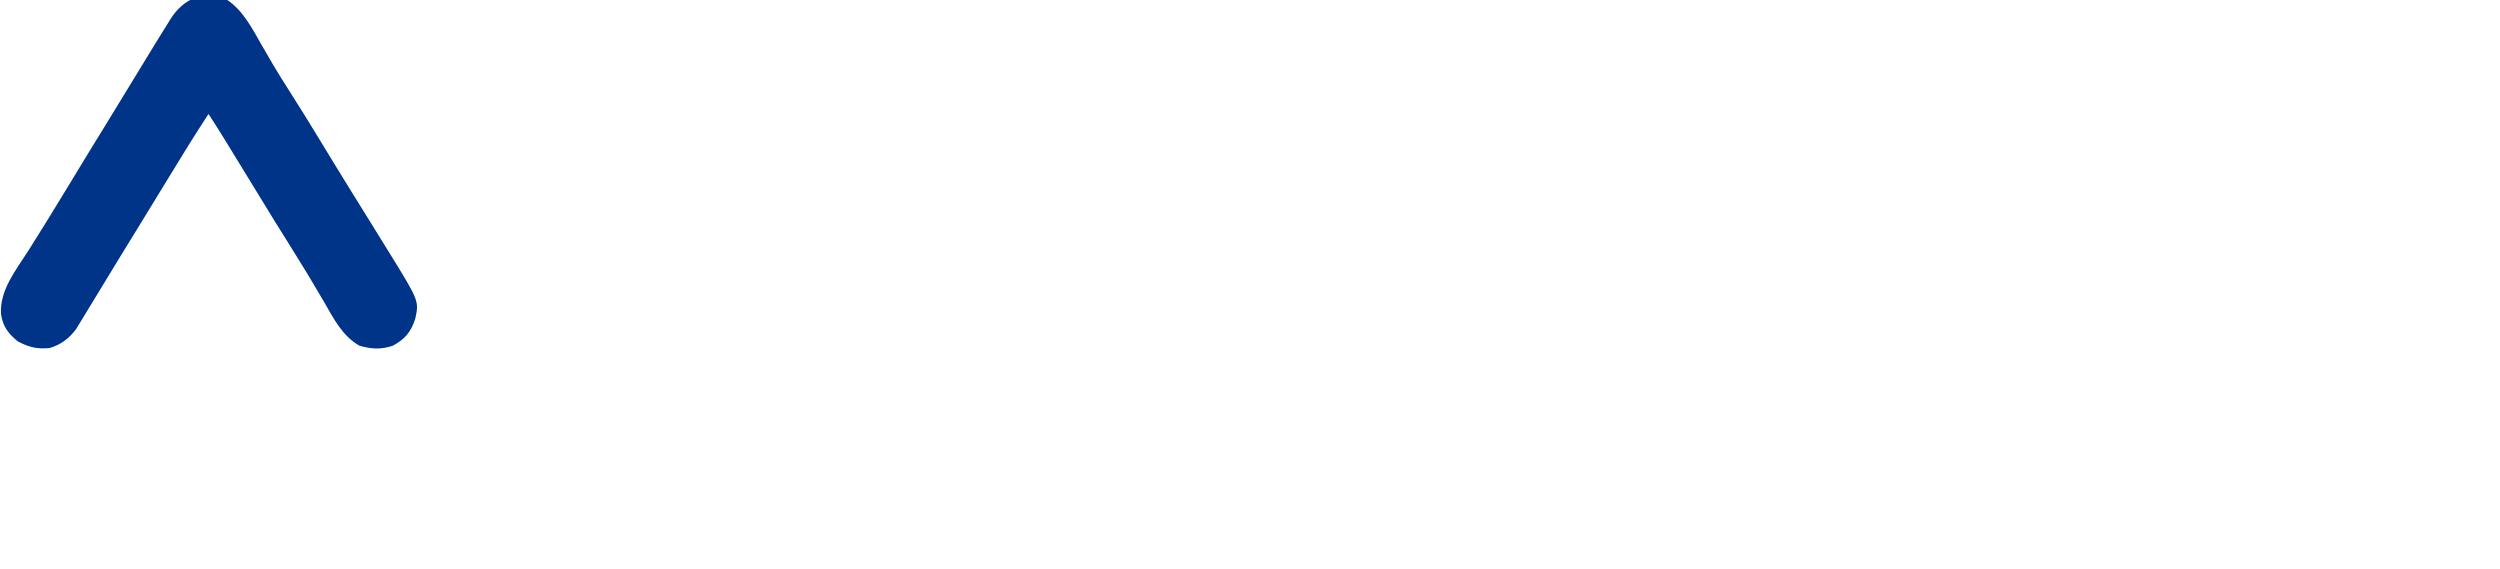
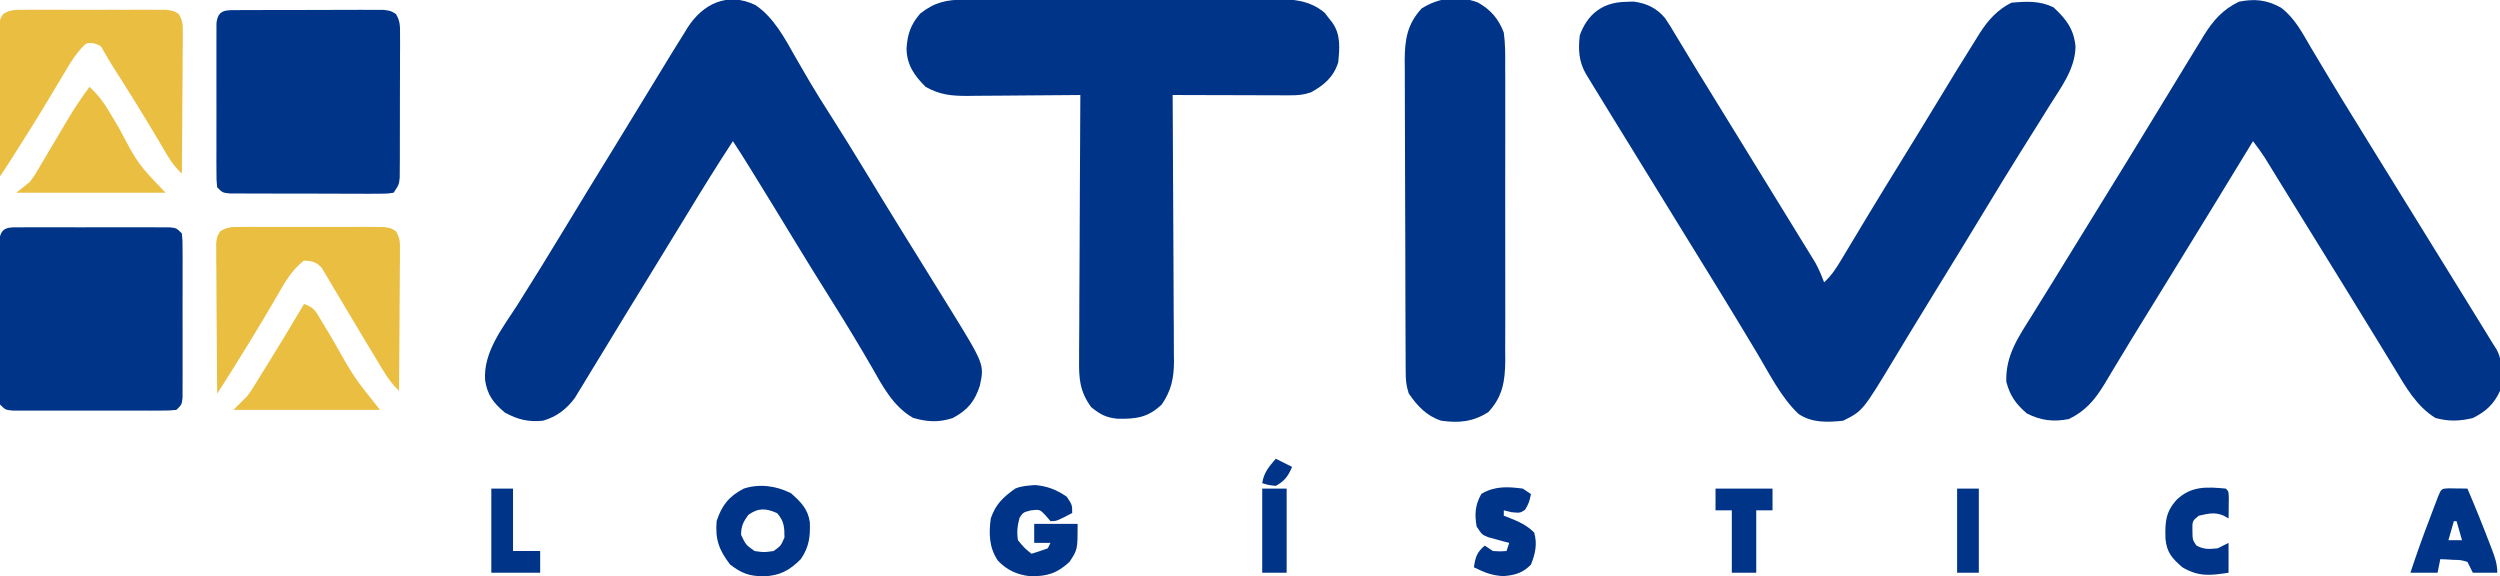
- <svg xmlns="http://www.w3.org/2000/svg" viewBox="-100 0 1100 250" preserveAspectRatio="xMidYMid meet">
-   <path d="M0 0 C6.854 4.551 10.976 12.496 14.927 19.468 C16.065 21.435 17.206 23.401 18.349 25.366 C18.917 26.343 19.485 27.32 20.07 28.326 C22.517 32.472 25.084 36.536 27.677 40.593 C32.096 47.521 36.416 54.503 40.677 61.53 C45.124 68.863 49.594 76.18 54.115 83.468 C54.634 84.306 55.153 85.144 55.689 86.008 C58.047 89.813 60.407 93.619 62.767 97.423 C64.556 100.306 66.341 103.191 68.124 106.077 C69.142 107.723 70.163 109.368 71.184 111.012 C84.388 132.397 84.388 132.397 82.74 140.155 C80.864 146.012 78.266 149.215 72.74 152.155 C67.588 153.872 63.234 153.593 58.115 152.093 C50.737 147.857 46.911 140.426 42.802 133.218 C38.107 125.126 33.286 117.134 28.302 109.218 C23.346 101.337 18.442 93.428 13.615 85.468 C8.939 77.759 4.235 70.07 -0.51 62.405 C-1.06 61.517 -1.609 60.63 -2.175 59.715 C-4.168 56.5 -6.162 53.302 -8.26 50.155 C-14.235 59.276 -19.96 68.533 -25.613 77.856 C-30.132 85.308 -34.687 92.737 -39.26 100.155 C-45.037 109.526 -50.782 118.915 -56.481 128.333 C-58.066 130.945 -59.663 133.55 -61.26 136.155 C-61.848 137.132 -62.436 138.11 -63.041 139.116 C-63.638 140.09 -64.235 141.063 -64.85 142.065 C-65.384 142.944 -65.918 143.824 -66.467 144.729 C-69.554 148.905 -73.26 151.726 -78.26 153.155 C-83.738 153.662 -87.42 152.754 -92.26 150.155 C-96.476 146.595 -98.743 143.673 -99.55 138.19 C-100.25 127.709 -92.906 118.737 -87.51 110.28 C-81.859 101.331 -76.299 92.336 -70.823 83.28 C-64.62 73.03 -58.371 62.809 -52.08 52.613 C-48.269 46.431 -44.483 40.234 -40.722 34.021 C-37.916 29.39 -35.092 24.77 -32.26 20.155 C-31.741 19.304 -31.221 18.453 -30.685 17.576 C-29.224 15.197 -27.746 12.831 -26.26 10.468 C-25.63 9.434 -25.63 9.434 -24.986 8.379 C-19.308 -0.533 -10.169 -4.88 0 0 Z" fill="#003489" />
+ <svg xmlns="http://www.w3.org/2000/svg" version="1.1" width="921" height="212">
+   <path d="M0 0 C6.854 4.551 10.976 12.496 14.927 19.468 C16.065 21.435 17.206 23.401 18.349 25.366 C18.917 26.343 19.485 27.32 20.07 28.326 C22.517 32.472 25.084 36.536 27.677 40.593 C32.096 47.521 36.416 54.503 40.677 61.53 C45.124 68.863 49.594 76.18 54.115 83.468 C54.634 84.306 55.153 85.144 55.689 86.008 C58.047 89.813 60.407 93.619 62.767 97.423 C64.556 100.306 66.341 103.191 68.124 106.077 C69.142 107.723 70.163 109.368 71.184 111.012 C84.388 132.397 84.388 132.397 82.74 140.155 C80.864 146.012 78.266 149.215 72.74 152.155 C67.588 153.872 63.234 153.593 58.115 152.093 C50.737 147.857 46.911 140.426 42.802 133.218 C38.107 125.126 33.286 117.134 28.302 109.218 C23.346 101.337 18.442 93.428 13.615 85.468 C8.939 77.759 4.235 70.07 -0.51 62.405 C-1.06 61.517 -1.609 60.63 -2.175 59.715 C-4.168 56.5 -6.162 53.302 -8.26 50.155 C-14.235 59.276 -19.96 68.533 -25.613 77.856 C-30.132 85.308 -34.687 92.737 -39.26 100.155 C-45.037 109.526 -50.782 118.915 -56.481 128.333 C-58.066 130.945 -59.663 133.55 -61.26 136.155 C-61.848 137.132 -62.436 138.11 -63.041 139.116 C-63.638 140.09 -64.235 141.063 -64.85 142.065 C-65.384 142.944 -65.918 143.824 -66.467 144.729 C-69.554 148.905 -73.26 151.726 -78.26 153.155 C-83.738 153.662 -87.42 152.754 -92.26 150.155 C-96.476 146.595 -98.743 143.673 -99.55 138.19 C-100.25 127.709 -92.906 118.737 -87.51 110.28 C-81.859 101.331 -76.299 92.336 -70.823 83.28 C-64.62 73.03 -58.371 62.809 -52.08 52.613 C-48.269 46.431 -44.483 40.234 -40.722 34.021 C-37.916 29.39 -35.092 24.77 -32.26 20.155 C-31.741 19.304 -31.221 18.453 -30.685 17.576 C-29.224 15.197 -27.746 12.831 -26.26 10.468 C-25.63 9.434 -25.63 9.434 -24.986 8.379 C-19.308 -0.533 -10.169 -4.88 0 0 Z " fill="#003489" transform="translate(278.2605,1.844971)" />
+   <path d="M0 0 C1.014 -0.037 2.029 -0.075 3.074 -0.113 C7.959 0.529 11.578 2.247 14.733 6.004 C16.166 8.102 17.467 10.244 18.75 12.438 C19.252 13.264 19.755 14.09 20.272 14.941 C21.375 16.755 22.47 18.573 23.56 20.395 C26.021 24.492 28.538 28.554 31.052 32.619 C33.095 35.928 35.131 39.24 37.164 42.555 C40.578 48.119 44.001 53.678 47.426 59.235 C50.069 63.526 52.708 67.819 55.346 72.112 C56.677 74.278 58.009 76.442 59.342 78.606 C61.294 81.777 63.241 84.951 65.188 88.125 C65.777 89.08 66.366 90.035 66.973 91.018 C67.516 91.906 68.058 92.793 68.617 93.707 C69.091 94.479 69.566 95.251 70.054 96.046 C71.365 98.407 72.363 100.787 73.312 103.312 C76.096 100.808 77.842 98.01 79.762 94.809 C80.437 93.689 81.112 92.569 81.807 91.415 C82.164 90.818 82.521 90.222 82.889 89.607 C84.403 87.077 85.926 84.552 87.449 82.027 C88.237 80.721 89.025 79.414 89.812 78.107 C93.666 71.712 97.578 65.353 101.5 59 C105.978 51.743 110.435 44.474 114.851 37.178 C119.615 29.314 124.398 21.459 129.312 13.688 C129.733 13.007 130.154 12.326 130.587 11.625 C133.672 6.806 137.092 2.923 142.312 0.312 C147.868 -0.195 152.731 -0.45 157.812 2 C162.509 6.344 165.337 10.038 165.938 16.5 C165.783 24.778 160.569 31.524 156.312 38.312 C155.199 40.107 154.086 41.901 152.973 43.695 C150.461 47.729 147.934 51.753 145.402 55.773 C141.156 62.536 137.008 69.356 132.875 76.188 C126.675 86.433 120.431 96.649 114.141 106.839 C110.888 112.114 107.65 117.396 104.445 122.699 C103.512 124.243 103.512 124.243 102.559 125.817 C101.4 127.736 100.244 129.657 99.091 131.579 C87.536 150.701 87.536 150.701 80.312 154.312 C74.587 154.892 68.856 155.174 63.904 151.811 C57.381 145.668 52.999 136.692 48.435 129.08 C46.581 125.989 44.715 122.905 42.852 119.82 C42.472 119.191 42.092 118.562 41.701 117.913 C37.919 111.65 34.09 105.416 30.25 99.188 C29.595 98.124 28.939 97.061 28.264 95.965 C26.942 93.82 25.619 91.675 24.296 89.53 C20.965 84.127 17.639 78.719 14.312 73.312 C10.562 67.217 6.811 61.121 3.057 55.028 C1.613 52.686 0.171 50.344 -1.272 48.001 C-2.276 46.372 -3.281 44.743 -4.285 43.113 C-6.09 40.182 -7.89 37.248 -9.688 34.312 C-10.267 33.368 -10.847 32.423 -11.444 31.449 C-11.986 30.558 -12.528 29.668 -13.086 28.75 C-13.804 27.572 -13.804 27.572 -14.537 26.371 C-17.089 21.806 -17.299 17.416 -16.688 12.312 C-13.851 4.404 -8.163 0.195 0 0 Z " fill="#003489" transform="translate(598.6875,0.6875)" />
+   <path d="M0 0 C5.117 3.853 7.932 9.418 11.117 14.859 C11.811 16.019 12.506 17.177 13.202 18.335 C14.648 20.74 16.087 23.149 17.521 25.562 C20.907 31.241 24.392 36.859 27.867 42.484 C29.201 44.651 30.534 46.818 31.867 48.984 C37.455 58.057 43.066 67.115 48.68 76.172 C55.905 87.828 63.116 99.493 70.305 111.172 C70.992 112.288 71.68 113.405 72.388 114.555 C73.033 115.604 73.679 116.654 74.344 117.734 C74.916 118.664 75.487 119.593 76.077 120.551 C76.606 121.416 77.135 122.281 77.68 123.172 C78.235 124.045 78.789 124.917 79.361 125.817 C81.978 130.491 81.261 135.989 80.68 141.172 C78.434 146.096 75.507 148.758 70.68 151.172 C65.782 152.354 61.81 152.473 56.93 151.172 C49.942 146.872 45.96 139.751 41.805 132.859 C40.661 130.988 39.518 129.117 38.375 127.246 C37.776 126.26 37.177 125.275 36.56 124.259 C33.287 118.884 29.98 113.53 26.68 108.172 C25.319 105.96 23.958 103.747 22.598 101.535 C18.034 94.119 13.452 86.714 8.863 79.312 C6.599 75.66 4.343 72.003 2.09 68.344 C1.498 67.384 0.907 66.425 0.298 65.437 C-0.835 63.599 -1.967 61.76 -3.096 59.921 C-3.606 59.095 -4.116 58.269 -4.641 57.418 C-5.087 56.693 -5.533 55.968 -5.993 55.22 C-7.348 53.129 -8.802 51.148 -10.32 49.172 C-10.661 49.732 -11.001 50.293 -11.352 50.871 C-20.274 65.563 -29.256 80.218 -38.275 94.852 C-41.012 99.295 -43.746 103.741 -46.479 108.188 C-47.821 110.368 -49.164 112.548 -50.509 114.727 C-53.701 119.901 -56.875 125.084 -60.004 130.297 C-60.877 131.739 -60.877 131.739 -61.767 133.21 C-62.848 134.998 -63.922 136.79 -64.985 138.589 C-68.518 144.4 -71.898 148.499 -78.133 151.547 C-83.815 152.661 -88.466 152.116 -93.633 149.484 C-97.653 146.025 -99.858 142.956 -101.195 137.797 C-101.53 128.087 -96.686 121.255 -91.695 113.297 C-90.927 112.054 -90.159 110.811 -89.393 109.567 C-87.815 107.011 -86.232 104.458 -84.644 101.908 C-81.815 97.365 -79.018 92.803 -76.219 88.241 C-72.927 82.88 -69.623 77.526 -66.32 72.172 C-63.611 67.777 -60.903 63.381 -58.195 58.984 C-57.533 57.909 -56.871 56.834 -56.188 55.726 C-52.382 49.541 -48.596 43.344 -44.831 37.135 C-42.553 33.382 -40.267 29.634 -37.979 25.888 C-36.865 24.065 -35.755 22.239 -34.646 20.413 C-33.048 17.784 -31.436 15.164 -29.82 12.547 C-29.352 11.771 -28.884 10.995 -28.401 10.196 C-24.956 4.663 -21.477 0.715 -15.508 -2.203 C-9.627 -3.356 -5.277 -2.905 0 0 Z " fill="#003489" transform="translate(840.3203,2.828125)" />
+   <path d="M0 0 C1.072 -0.006 2.145 -0.011 3.249 -0.017 C4.416 -0.018 5.582 -0.02 6.784 -0.021 C8.02 -0.026 9.257 -0.031 10.53 -0.036 C13.915 -0.048 17.299 -0.055 20.684 -0.06 C22.801 -0.063 24.918 -0.067 27.035 -0.071 C33.668 -0.085 40.3 -0.095 46.933 -0.098 C54.574 -0.103 62.215 -0.12 69.857 -0.149 C75.774 -0.171 81.691 -0.181 87.608 -0.182 C91.137 -0.184 94.666 -0.189 98.195 -0.207 C102.135 -0.227 106.074 -0.222 110.014 -0.216 C111.175 -0.225 112.335 -0.234 113.53 -0.244 C120.599 -0.208 127.029 0.103 132.652 4.894 C133.107 5.491 133.562 6.088 134.031 6.703 C134.504 7.302 134.977 7.902 135.464 8.519 C138.575 12.986 138.109 17.878 137.593 23.14 C135.881 28.502 132.444 31.457 127.593 34.14 C124.689 35.109 122.865 35.262 119.846 35.254 C118.886 35.254 117.925 35.254 116.935 35.254 C115.9 35.249 114.866 35.243 113.8 35.238 C112.739 35.237 111.678 35.235 110.585 35.234 C107.192 35.228 103.799 35.216 100.406 35.203 C98.107 35.198 95.808 35.193 93.509 35.189 C87.871 35.178 82.232 35.161 76.593 35.14 C76.602 36.451 76.611 37.761 76.62 39.111 C76.701 51.47 76.761 63.829 76.8 76.188 C76.821 82.542 76.85 88.895 76.895 95.249 C76.938 101.383 76.962 107.516 76.973 113.65 C76.98 115.988 76.994 118.326 77.016 120.664 C77.045 123.943 77.049 127.222 77.047 130.502 C77.062 131.464 77.076 132.427 77.091 133.418 C77.054 139.484 76.067 144.086 72.593 149.14 C67.499 153.986 63.189 154.504 56.386 154.414 C52.028 153.987 50.04 152.884 46.593 150.14 C42.318 144.244 42.035 139.588 42.139 132.432 C42.138 131.377 42.138 130.323 42.137 129.237 C42.14 125.768 42.171 122.3 42.203 118.832 C42.21 116.42 42.216 114.009 42.22 111.598 C42.235 105.263 42.274 98.929 42.319 92.595 C42.36 86.127 42.378 79.658 42.398 73.189 C42.441 60.506 42.508 47.823 42.593 35.14 C41.982 35.147 41.371 35.154 40.742 35.161 C34.367 35.227 27.991 35.272 21.615 35.305 C19.238 35.32 16.861 35.341 14.484 35.367 C11.06 35.403 7.638 35.42 4.214 35.433 C2.628 35.457 2.628 35.457 1.01 35.48 C-4.926 35.482 -9.196 35.069 -14.407 32.14 C-18.609 27.938 -21.35 24.052 -21.438 17.972 C-21.085 12.707 -19.925 9.23 -16.407 5.14 C-11.036 0.913 -6.697 0.021 0 0 Z " fill="#003489" transform="translate(355.4068,-0.1404419)" />
+   <path d="M0 0 C4.723 2.652 7.648 6.006 9.594 11.113 C10.177 15.315 10.14 19.478 10.111 23.715 C10.118 24.971 10.125 26.227 10.133 27.521 C10.151 30.951 10.144 34.38 10.131 37.81 C10.121 41.41 10.13 45.01 10.137 48.61 C10.144 54.654 10.134 60.699 10.115 66.744 C10.093 73.718 10.101 80.691 10.123 87.665 C10.141 93.667 10.143 99.669 10.133 105.671 C10.127 109.249 10.126 112.828 10.139 116.406 C10.153 120.398 10.134 124.39 10.111 128.383 C10.119 129.558 10.128 130.734 10.136 131.946 C10.058 139.498 9.201 145.257 3.84 150.988 C-1.812 154.504 -6.843 155.011 -13.406 154.113 C-18.855 152.366 -22.192 148.72 -25.406 144.113 C-26.412 141.095 -26.539 139.065 -26.553 135.909 C-26.561 134.831 -26.568 133.753 -26.575 132.642 C-26.578 131.459 -26.58 130.277 -26.583 129.058 C-26.593 127.189 -26.593 127.189 -26.603 125.283 C-26.623 121.149 -26.635 117.016 -26.645 112.883 C-26.649 111.458 -26.653 110.033 -26.657 108.609 C-26.676 101.913 -26.69 95.218 -26.698 88.522 C-26.708 80.803 -26.735 73.084 -26.775 65.366 C-26.805 59.393 -26.82 53.421 -26.823 47.449 C-26.826 43.885 -26.835 40.322 -26.86 36.758 C-26.887 32.777 -26.883 28.797 -26.876 24.816 C-26.895 23.057 -26.895 23.057 -26.915 21.262 C-26.867 13.693 -25.991 8.024 -20.688 2.238 C-14.307 -1.792 -7.161 -2.639 0 0 Z " fill="#003489" transform="translate(544.4062,0.8867188)" />
+   <path d="M0 0 C1.255 -0.006 2.509 -0.013 3.802 -0.019 C5.177 -0.016 6.553 -0.011 7.928 -0.007 C9.333 -0.008 10.737 -0.01 12.142 -0.013 C15.088 -0.016 18.033 -0.011 20.979 -0.002 C24.759 0.009 28.538 0.003 32.318 -0.009 C35.22 -0.016 38.121 -0.014 41.022 -0.009 C42.416 -0.008 43.81 -0.009 45.204 -0.014 C47.15 -0.019 49.097 -0.01 51.043 0 C52.152 0.002 53.26 0.003 54.403 0.005 C57.021 0.259 57.021 0.259 59.021 2.259 C59.275 4.878 59.275 4.878 59.28 8.237 C59.287 9.492 59.293 10.747 59.299 12.039 C59.296 13.415 59.292 14.79 59.287 16.165 C59.288 17.57 59.29 18.975 59.293 20.38 C59.296 23.325 59.292 26.271 59.282 29.216 C59.271 32.996 59.277 36.776 59.289 40.556 C59.297 43.457 59.294 46.358 59.289 49.259 C59.288 50.653 59.289 52.047 59.294 53.441 C59.299 55.388 59.29 57.334 59.28 59.28 C59.279 60.389 59.277 61.498 59.275 62.64 C59.021 65.259 59.021 65.259 57.021 67.259 C54.403 67.513 54.403 67.513 51.043 67.518 C49.788 67.524 48.534 67.53 47.241 67.537 C45.866 67.533 44.49 67.529 43.115 67.524 C41.71 67.526 40.306 67.528 38.901 67.53 C35.955 67.533 33.01 67.529 30.064 67.52 C26.284 67.508 22.505 67.515 18.725 67.527 C15.823 67.534 12.922 67.532 10.021 67.526 C8.627 67.525 7.233 67.527 5.839 67.531 C3.893 67.536 1.946 67.527 0 67.518 C-1.109 67.516 -2.217 67.514 -3.36 67.513 C-5.979 67.259 -5.979 67.259 -7.979 65.259 C-8.232 62.64 -8.232 62.64 -8.237 59.28 C-8.244 58.026 -8.25 56.771 -8.256 55.478 C-8.253 54.103 -8.249 52.728 -8.244 51.353 C-8.245 49.948 -8.247 48.543 -8.25 47.138 C-8.253 44.192 -8.249 41.247 -8.239 38.301 C-8.228 34.521 -8.234 30.742 -8.246 26.962 C-8.254 24.061 -8.251 21.159 -8.246 18.258 C-8.245 16.864 -8.246 15.47 -8.251 14.076 C-8.256 12.13 -8.247 10.184 -8.237 8.237 C-8.236 7.129 -8.234 6.02 -8.232 4.878 C-7.715 -0.458 -4.564 0.007 0 0 Z " fill="#003489" transform="translate(7.978516,83.74121)" />
+   <path d="M0 0 C1.847 -0.014 1.847 -0.014 3.732 -0.029 C5.082 -0.029 6.432 -0.028 7.781 -0.026 C9.162 -0.03 10.542 -0.034 11.922 -0.039 C14.816 -0.047 17.71 -0.046 20.604 -0.041 C24.315 -0.035 28.025 -0.052 31.735 -0.075 C34.586 -0.09 37.436 -0.091 40.287 -0.088 C41.655 -0.088 43.023 -0.094 44.391 -0.104 C46.304 -0.116 48.216 -0.107 50.129 -0.098 C51.218 -0.098 52.306 -0.099 53.428 -0.1 C56.129 0.275 56.129 0.275 57.981 1.43 C59.621 4.066 59.503 6.073 59.501 9.167 C59.511 10.984 59.511 10.984 59.52 12.838 C59.511 14.147 59.502 15.457 59.492 16.806 C59.492 18.162 59.492 19.518 59.494 20.874 C59.494 23.716 59.483 26.557 59.465 29.398 C59.443 33.04 59.442 36.682 59.449 40.323 C59.452 43.124 59.446 45.924 59.436 48.724 C59.43 50.72 59.431 52.715 59.433 54.711 C59.423 55.923 59.414 57.134 59.404 58.382 C59.397 59.984 59.397 59.984 59.39 61.618 C59.129 64.275 59.129 64.275 57.129 67.275 C54.51 67.649 54.51 67.649 51.151 67.647 C49.896 67.653 48.641 67.659 47.349 67.666 C45.973 67.657 44.598 67.648 43.223 67.638 C41.818 67.637 40.413 67.638 39.008 67.639 C36.063 67.639 33.117 67.629 30.172 67.611 C26.392 67.588 22.612 67.588 18.832 67.594 C15.931 67.598 13.03 67.591 10.128 67.581 C8.735 67.577 7.341 67.576 5.947 67.578 C4 67.578 2.054 67.564 0.108 67.549 C-1.001 67.545 -2.11 67.54 -3.252 67.535 C-5.871 67.275 -5.871 67.275 -7.871 65.275 C-8.125 62.656 -8.125 62.656 -8.13 59.296 C-8.136 58.041 -8.142 56.787 -8.149 55.494 C-8.145 54.119 -8.141 52.744 -8.136 51.368 C-8.138 49.964 -8.14 48.559 -8.142 47.154 C-8.145 44.208 -8.141 41.263 -8.132 38.317 C-8.12 34.537 -8.127 30.758 -8.139 26.978 C-8.146 24.077 -8.144 21.175 -8.138 18.274 C-8.137 16.88 -8.139 15.486 -8.143 14.092 C-8.149 12.146 -8.139 10.2 -8.13 8.253 C-8.128 7.144 -8.126 6.036 -8.125 4.893 C-7.612 -0.393 -4.535 0.019 0 0 Z " fill="#003489" transform="translate(87.87085,3.725342)" />
+   <path d="M0 0 C1.817 -0.014 1.817 -0.014 3.671 -0.029 C4.98 -0.023 6.29 -0.017 7.639 -0.01 C8.995 -0.012 10.351 -0.015 11.707 -0.019 C14.549 -0.023 17.39 -0.017 20.231 -0.003 C23.873 0.014 27.514 0.004 31.156 -0.014 C33.956 -0.024 36.756 -0.021 39.557 -0.013 C41.552 -0.01 43.548 -0.019 45.544 -0.029 C46.755 -0.019 47.967 -0.01 49.215 0 C50.283 0.002 51.351 0.005 52.451 0.007 C55.107 0.388 55.107 0.388 56.954 1.564 C58.565 4.112 58.468 5.956 58.448 8.961 C58.448 10.102 58.448 11.243 58.447 12.419 C58.432 13.65 58.416 14.881 58.4 16.15 C58.396 17.411 58.392 18.672 58.388 19.971 C58.374 23.32 58.347 26.668 58.313 30.017 C58.283 33.436 58.269 36.854 58.254 40.273 C58.221 46.978 58.171 53.683 58.107 60.388 C55.845 58.187 54.21 56.118 52.611 53.388 C51.905 52.194 51.905 52.194 51.185 50.976 C50.685 50.122 50.185 49.268 49.67 48.388 C44.049 38.895 38.221 29.549 32.277 20.256 C31.283 18.669 30.345 17.047 29.42 15.419 C28.236 13.177 28.236 13.177 25.67 12.326 C22.996 12.119 22.996 12.119 21.137 14.095 C19.138 16.353 17.617 18.554 16.076 21.142 C15.518 22.071 14.96 22.999 14.386 23.956 C13.799 24.944 13.212 25.932 12.607 26.951 C11.364 29.02 10.119 31.089 8.873 33.158 C8.247 34.198 7.621 35.237 6.977 36.309 C4.158 40.953 1.266 45.55 -1.643 50.138 C-2.143 50.929 -2.644 51.72 -3.16 52.535 C-5.045 55.505 -6.941 58.461 -8.893 61.388 C-8.962 53.878 -9.015 46.367 -9.048 38.857 C-9.064 35.369 -9.085 31.882 -9.119 28.395 C-9.158 24.386 -9.172 20.378 -9.186 16.369 C-9.201 15.115 -9.217 13.862 -9.232 12.571 C-9.233 11.41 -9.233 10.249 -9.233 9.053 C-9.24 8.029 -9.246 7.006 -9.253 5.951 C-8.893 3.388 -8.893 3.388 -7.74 1.558 C-5.106 -0.11 -3.107 0.007 0 0 Z " fill="#EABE41" transform="translate(8.892578,3.611816)" />
+   <path d="M0 0 C1.817 -0.014 1.817 -0.014 3.671 -0.029 C4.98 -0.023 6.29 -0.017 7.639 -0.01 C8.995 -0.012 10.351 -0.015 11.707 -0.019 C14.549 -0.023 17.39 -0.017 20.231 -0.003 C23.873 0.014 27.514 0.004 31.156 -0.014 C33.956 -0.024 36.756 -0.021 39.557 -0.013 C41.552 -0.01 43.548 -0.019 45.544 -0.029 C46.755 -0.019 47.967 -0.01 49.215 0 C50.283 0.002 51.351 0.005 52.451 0.007 C55.107 0.388 55.107 0.388 56.954 1.564 C58.565 4.112 58.468 5.956 58.448 8.961 C58.448 10.102 58.448 11.243 58.447 12.419 C58.432 13.65 58.416 14.881 58.4 16.15 C58.396 17.411 58.392 18.672 58.388 19.971 C58.374 23.32 58.347 26.668 58.313 30.017 C58.283 33.436 58.269 36.854 58.254 40.273 C58.221 46.978 58.171 53.683 58.107 60.388 C55.67 58.026 53.959 55.721 52.209 52.802 C51.653 51.881 51.098 50.959 50.525 50.01 C49.934 49.021 49.342 48.032 48.732 47.013 C47.476 44.94 46.22 42.867 44.963 40.794 C42.443 36.62 39.949 32.431 37.471 28.232 C36.329 26.326 35.187 24.419 34.045 22.513 C33.522 21.61 32.999 20.708 32.459 19.777 C31.96 18.95 31.461 18.123 30.947 17.271 C30.518 16.543 30.089 15.815 29.646 15.064 C27.589 12.823 26.107 12.558 23.107 12.388 C18.278 16.056 15.603 21.204 12.607 26.388 C11.559 28.169 10.51 29.949 9.459 31.728 C8.915 32.651 8.372 33.574 7.812 34.524 C4.928 39.37 1.957 44.161 -1.018 48.951 C-1.574 49.849 -2.13 50.746 -2.703 51.671 C-4.731 54.938 -6.76 58.189 -8.893 61.388 C-8.962 53.878 -9.015 46.367 -9.048 38.857 C-9.064 35.369 -9.085 31.882 -9.119 28.395 C-9.158 24.386 -9.172 20.378 -9.186 16.369 C-9.201 15.115 -9.217 13.862 -9.232 12.571 C-9.233 11.41 -9.233 10.249 -9.233 9.053 C-9.24 8.029 -9.246 7.006 -9.253 5.951 C-8.893 3.388 -8.893 3.388 -7.74 1.558 C-5.106 -0.11 -3.107 0.007 0 0 Z " fill="#EABE41" transform="translate(88.89258,83.61182)" />
+   <path d="M0 0 C3.944 1.315 4.434 2.899 6.547 6.434 C7.568 8.121 7.568 8.121 8.609 9.842 C9.323 11.04 10.037 12.239 10.75 13.438 C18.376 26.962 18.376 26.962 28 39 C10.18 39 -7.64 39 -26 39 C-23.525 36.525 -23.525 36.525 -21 34 C-19.462 31.968 -19.462 31.968 -18.203 29.883 C-17.723 29.118 -17.243 28.352 -16.749 27.564 C-16.007 26.357 -16.007 26.357 -15.25 25.125 C-14.732 24.294 -14.214 23.463 -13.681 22.606 C-9.034 15.123 -4.487 7.58 0 0 Z " fill="#EABE41" transform="translate(112,112)" />
+   <path d="M0 0 C2.986 2.793 5.125 5.557 7.207 9.07 C7.794 10.05 8.381 11.03 8.986 12.039 C9.89 13.567 9.89 13.567 10.812 15.125 C17.845 28.429 17.845 28.429 28 39 C9.85 39 -8.3 39 -27 39 C-25.35 37.68 -23.7 36.36 -22 35 C-19.879 32.066 -19.879 32.066 -17.969 28.73 C-17.61 28.131 -17.252 27.532 -16.883 26.915 C-15.746 25.011 -14.622 23.1 -13.5 21.188 C-12.015 18.678 -10.524 16.172 -9.031 13.668 C-8.678 13.074 -8.325 12.48 -7.961 11.868 C-5.496 7.749 -2.887 3.832 0 0 Z " fill="#EABE41" transform="translate(33,32)" />
+   <path d="M0 0 C3.613 3.183 6.258 5.777 6.973 10.711 C7.154 15.954 6.698 19.908 3.625 24.312 C-0.554 28.515 -4.182 30.45 -10.125 30.625 C-15.429 30.555 -18.15 29.523 -22.375 26.312 C-26.489 21.008 -27.925 17.026 -27.375 10.312 C-25.483 4.517 -22.881 1.18 -17.375 -1.688 C-11.523 -3.582 -5.421 -2.71 0 0 Z M-15.688 8 C-17.602 10.623 -18.296 12.065 -18.375 15.312 C-16.624 19.025 -16.624 19.025 -13.375 21.312 C-9.959 21.813 -9.959 21.813 -6.375 21.312 C-3.697 19.381 -3.697 19.381 -2.375 16.312 C-2.375 12.499 -2.525 10.288 -5.062 7.375 C-9.094 5.523 -12.046 5.343 -15.688 8 Z " fill="#003489" transform="translate(291.375,181.6875)" />
+   <path d="M0 0 C4.553 0.379 7.988 1.727 11.75 4.312 C13.75 7.312 13.75 7.312 13.75 10.312 C8 13.312 8 13.312 5.75 13.312 C5.173 12.632 4.595 11.951 4 11.25 C1.85 8.973 1.85 8.973 -1.375 9.312 C-4.272 10.038 -4.272 10.038 -5.625 12 C-6.446 15.039 -6.699 17.172 -6.25 20.312 C-3.875 23.189 -3.875 23.189 -1.25 25.312 C0.77 24.711 2.771 24.039 4.75 23.312 C5.08 22.652 5.41 21.992 5.75 21.312 C3.77 21.312 1.79 21.312 -0.25 21.312 C-0.25 19.003 -0.25 16.692 -0.25 14.312 C5.03 14.312 10.31 14.312 15.75 14.312 C15.75 23.761 15.75 23.761 12.75 28.312 C8.093 32.62 4.353 33.687 -1.836 33.586 C-6.542 33.053 -10.373 31.305 -13.637 27.84 C-16.876 23.031 -17.004 17.935 -16.25 12.312 C-14.458 7.035 -11.674 4.473 -7.25 1.312 C-4.789 0.28 -2.684 0.258 0 0 Z " fill="#003489" transform="translate(381.25,178.6875)" />
+   <path d="M0 0 C1.236 0.017 1.236 0.017 2.496 0.035 C3.322 0.044 4.149 0.053 5 0.062 C5.638 0.074 6.276 0.086 6.934 0.098 C9.845 6.899 12.616 13.745 15.246 20.66 C15.512 21.35 15.779 22.041 16.053 22.752 C17.156 25.68 17.934 27.941 17.934 31.098 C14.964 31.098 11.994 31.098 8.934 31.098 C8.274 29.778 7.614 28.458 6.934 27.098 C4.517 26.396 4.517 26.396 1.809 26.348 C0.899 26.291 -0.012 26.234 -0.949 26.176 C-1.997 26.137 -1.997 26.137 -3.066 26.098 C-3.396 27.748 -3.726 29.398 -4.066 31.098 C-7.366 31.098 -10.666 31.098 -14.066 31.098 C-11.87 24.357 -9.47 17.72 -6.941 11.098 C-6.582 10.145 -6.222 9.192 -5.852 8.211 C-5.507 7.307 -5.163 6.404 -4.809 5.473 C-4.498 4.655 -4.187 3.838 -3.867 2.996 C-2.657 0.126 -2.657 0.126 0 0 Z M1.934 12.098 C1.274 14.408 0.614 16.718 -0.066 19.098 C1.584 19.098 3.234 19.098 4.934 19.098 C4.274 16.788 3.614 14.478 2.934 12.098 C2.604 12.098 2.274 12.098 1.934 12.098 Z " fill="#003489" transform="translate(902.0664,179.9023)" />
+   <path d="M0 0 C0.99 0.66 1.98 1.32 3 2 C2.607 4.282 2.087 5.867 0.812 7.812 C-1 9 -1 9 -4.188 8.688 C-5.116 8.461 -6.044 8.234 -7 8 C-7 8.66 -7 9.32 -7 10 C-6.385 10.231 -5.77 10.461 -5.137 10.699 C-1.505 12.165 1.396 13.396 4.188 16.188 C5.412 20.427 4.615 23.939 3 28 C-0.006 31.103 -2.957 31.92 -7.25 32.25 C-11.584 31.961 -14.135 30.893 -18 29 C-17.502 25.312 -16.899 23.395 -14 21 C-13.01 21.66 -12.02 22.32 -11 23 C-8.375 23.167 -8.375 23.167 -6 23 C-5.67 22.01 -5.34 21.02 -5 20 C-5.699 19.818 -6.397 19.636 -7.117 19.449 C-8.027 19.198 -8.937 18.946 -9.875 18.688 C-10.78 18.444 -11.685 18.2 -12.617 17.949 C-15 17 -15 17 -17 14 C-17.813 9.43 -17.562 5.984 -15.25 1.938 C-10.386 -0.962 -5.538 -0.749 0 0 Z " fill="#003489" transform="translate(561,180)" />
+   <path d="M0 0 C1 1 1 1 1.098 3.285 C1.086 4.202 1.074 5.118 1.062 6.062 C1.053 6.982 1.044 7.901 1.035 8.848 C1.024 9.558 1.012 10.268 1 11 C0.415 10.665 -0.17 10.33 -0.773 9.984 C-4.076 8.524 -6.546 9.232 -10 10 C-12.364 11.937 -12.364 11.937 -12.312 15.438 C-12.267 18.857 -12.267 18.857 -10.875 20.938 C-8.129 22.493 -6.105 22.317 -3 22 C-1.68 21.34 -0.36 20.68 1 20 C1 23.63 1 27.26 1 31 C-5.697 32.009 -9.954 32.557 -16 29 C-19.775 25.718 -21.752 23.587 -22.238 18.512 C-22.397 12.479 -22.295 8.634 -18 4 C-12.716 -1.019 -6.903 -0.655 0 0 Z " fill="#003489" transform="translate(820,180)" />
+   <path d="M0 0 C6.93 0 13.86 0 21 0 C21 2.64 21 5.28 21 8 C19.02 8 17.04 8 15 8 C15 15.59 15 23.18 15 31 C12.03 31 9.06 31 6 31 C6 23.41 6 15.82 6 8 C4.02 8 2.04 8 0 8 C0 5.36 0 2.72 0 0 Z " fill="#003489" transform="translate(632,180)" />
+   <path d="M0 0 C2.64 0 5.28 0 8 0 C8 7.59 8 15.18 8 23 C11.3 23 14.6 23 18 23 C18 25.64 18 28.28 18 31 C12.06 31 6.12 31 0 31 C0 20.77 0 10.54 0 0 Z " fill="#003489" transform="translate(181,180)" />
+   <path d="M0 0 C2.97 0 5.94 0 9 0 C9 10.23 9 20.46 9 31 C6.03 31 3.06 31 0 31 C0 20.77 0 10.54 0 0 Z " fill="#003489" transform="translate(465,180)" />
+   <path d="M0 0 C2.64 0 5.28 0 8 0 C8 10.23 8 20.46 8 31 C5.36 31 2.72 31 0 31 C0 20.77 0 10.54 0 0 Z " fill="#003489" transform="translate(721,180)" />
+   <path d="M0 0 C2 1 4 2 6 3 C4.617 6.342 3.21 8.258 0 10 C-2.75 9.688 -2.75 9.688 -5 9 C-4.426 5.129 -2.513 2.918 0 0 Z " fill="#003489" transform="translate(470,169)" />
</svg>
